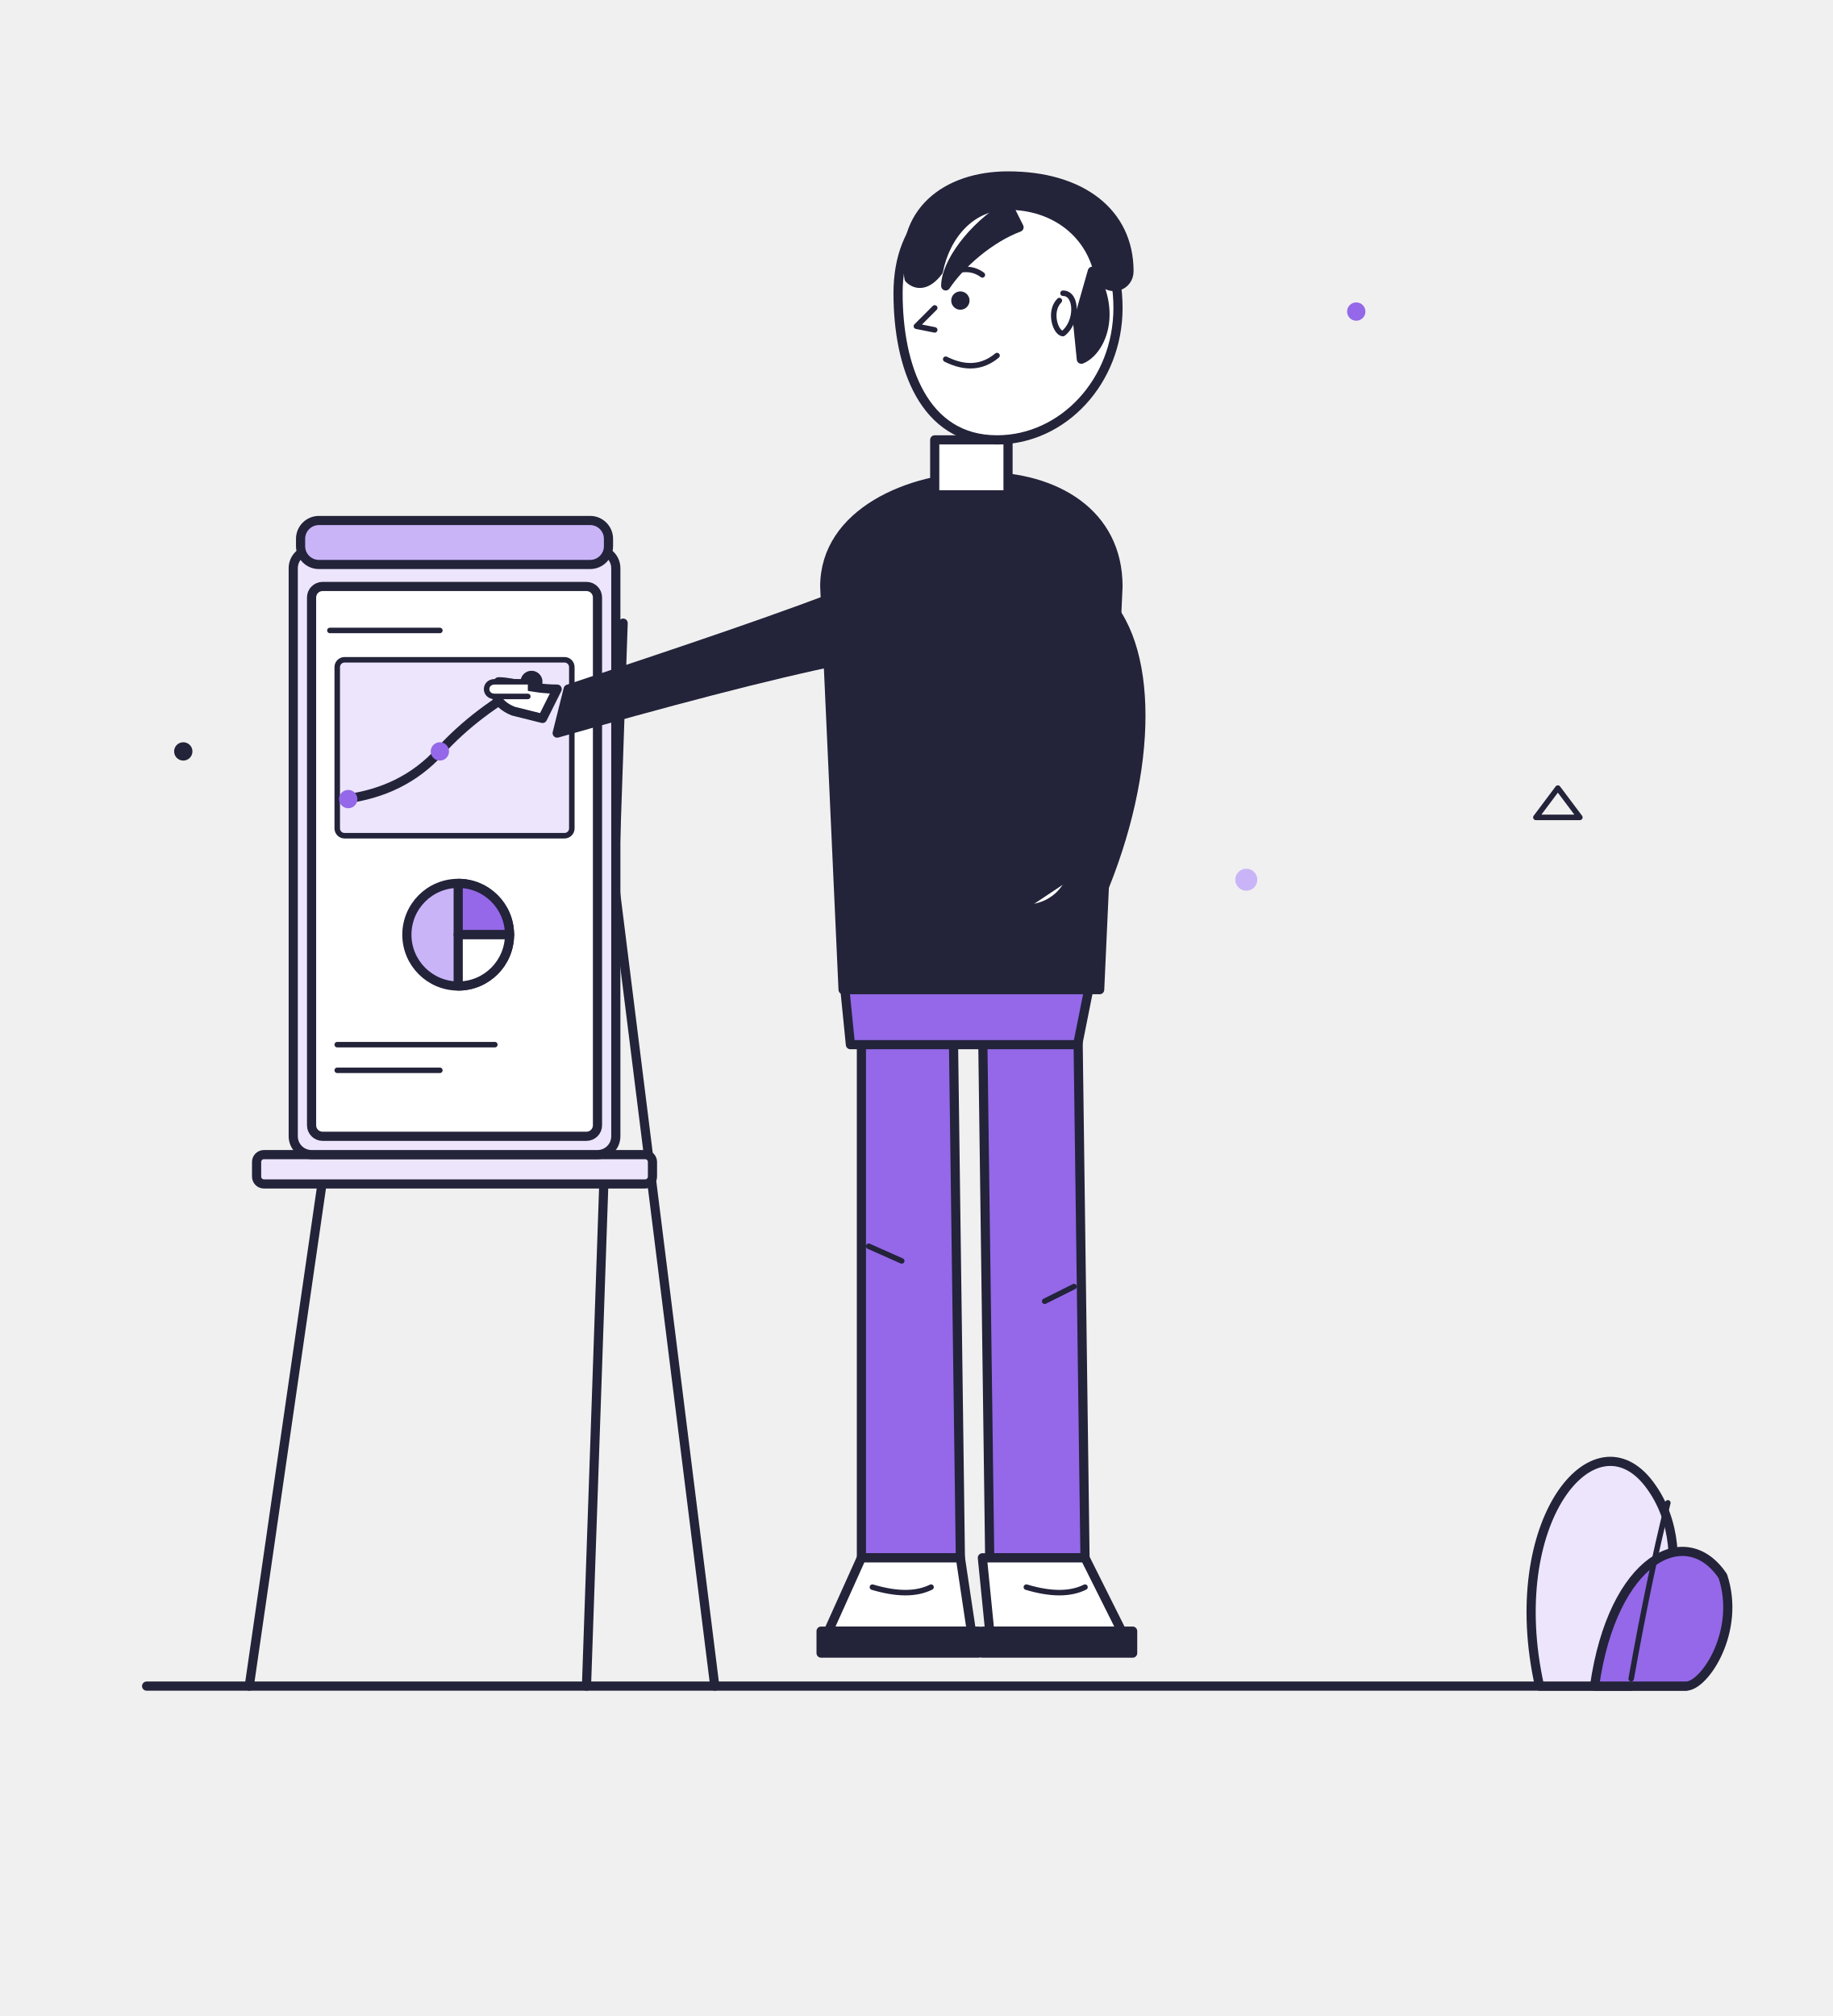
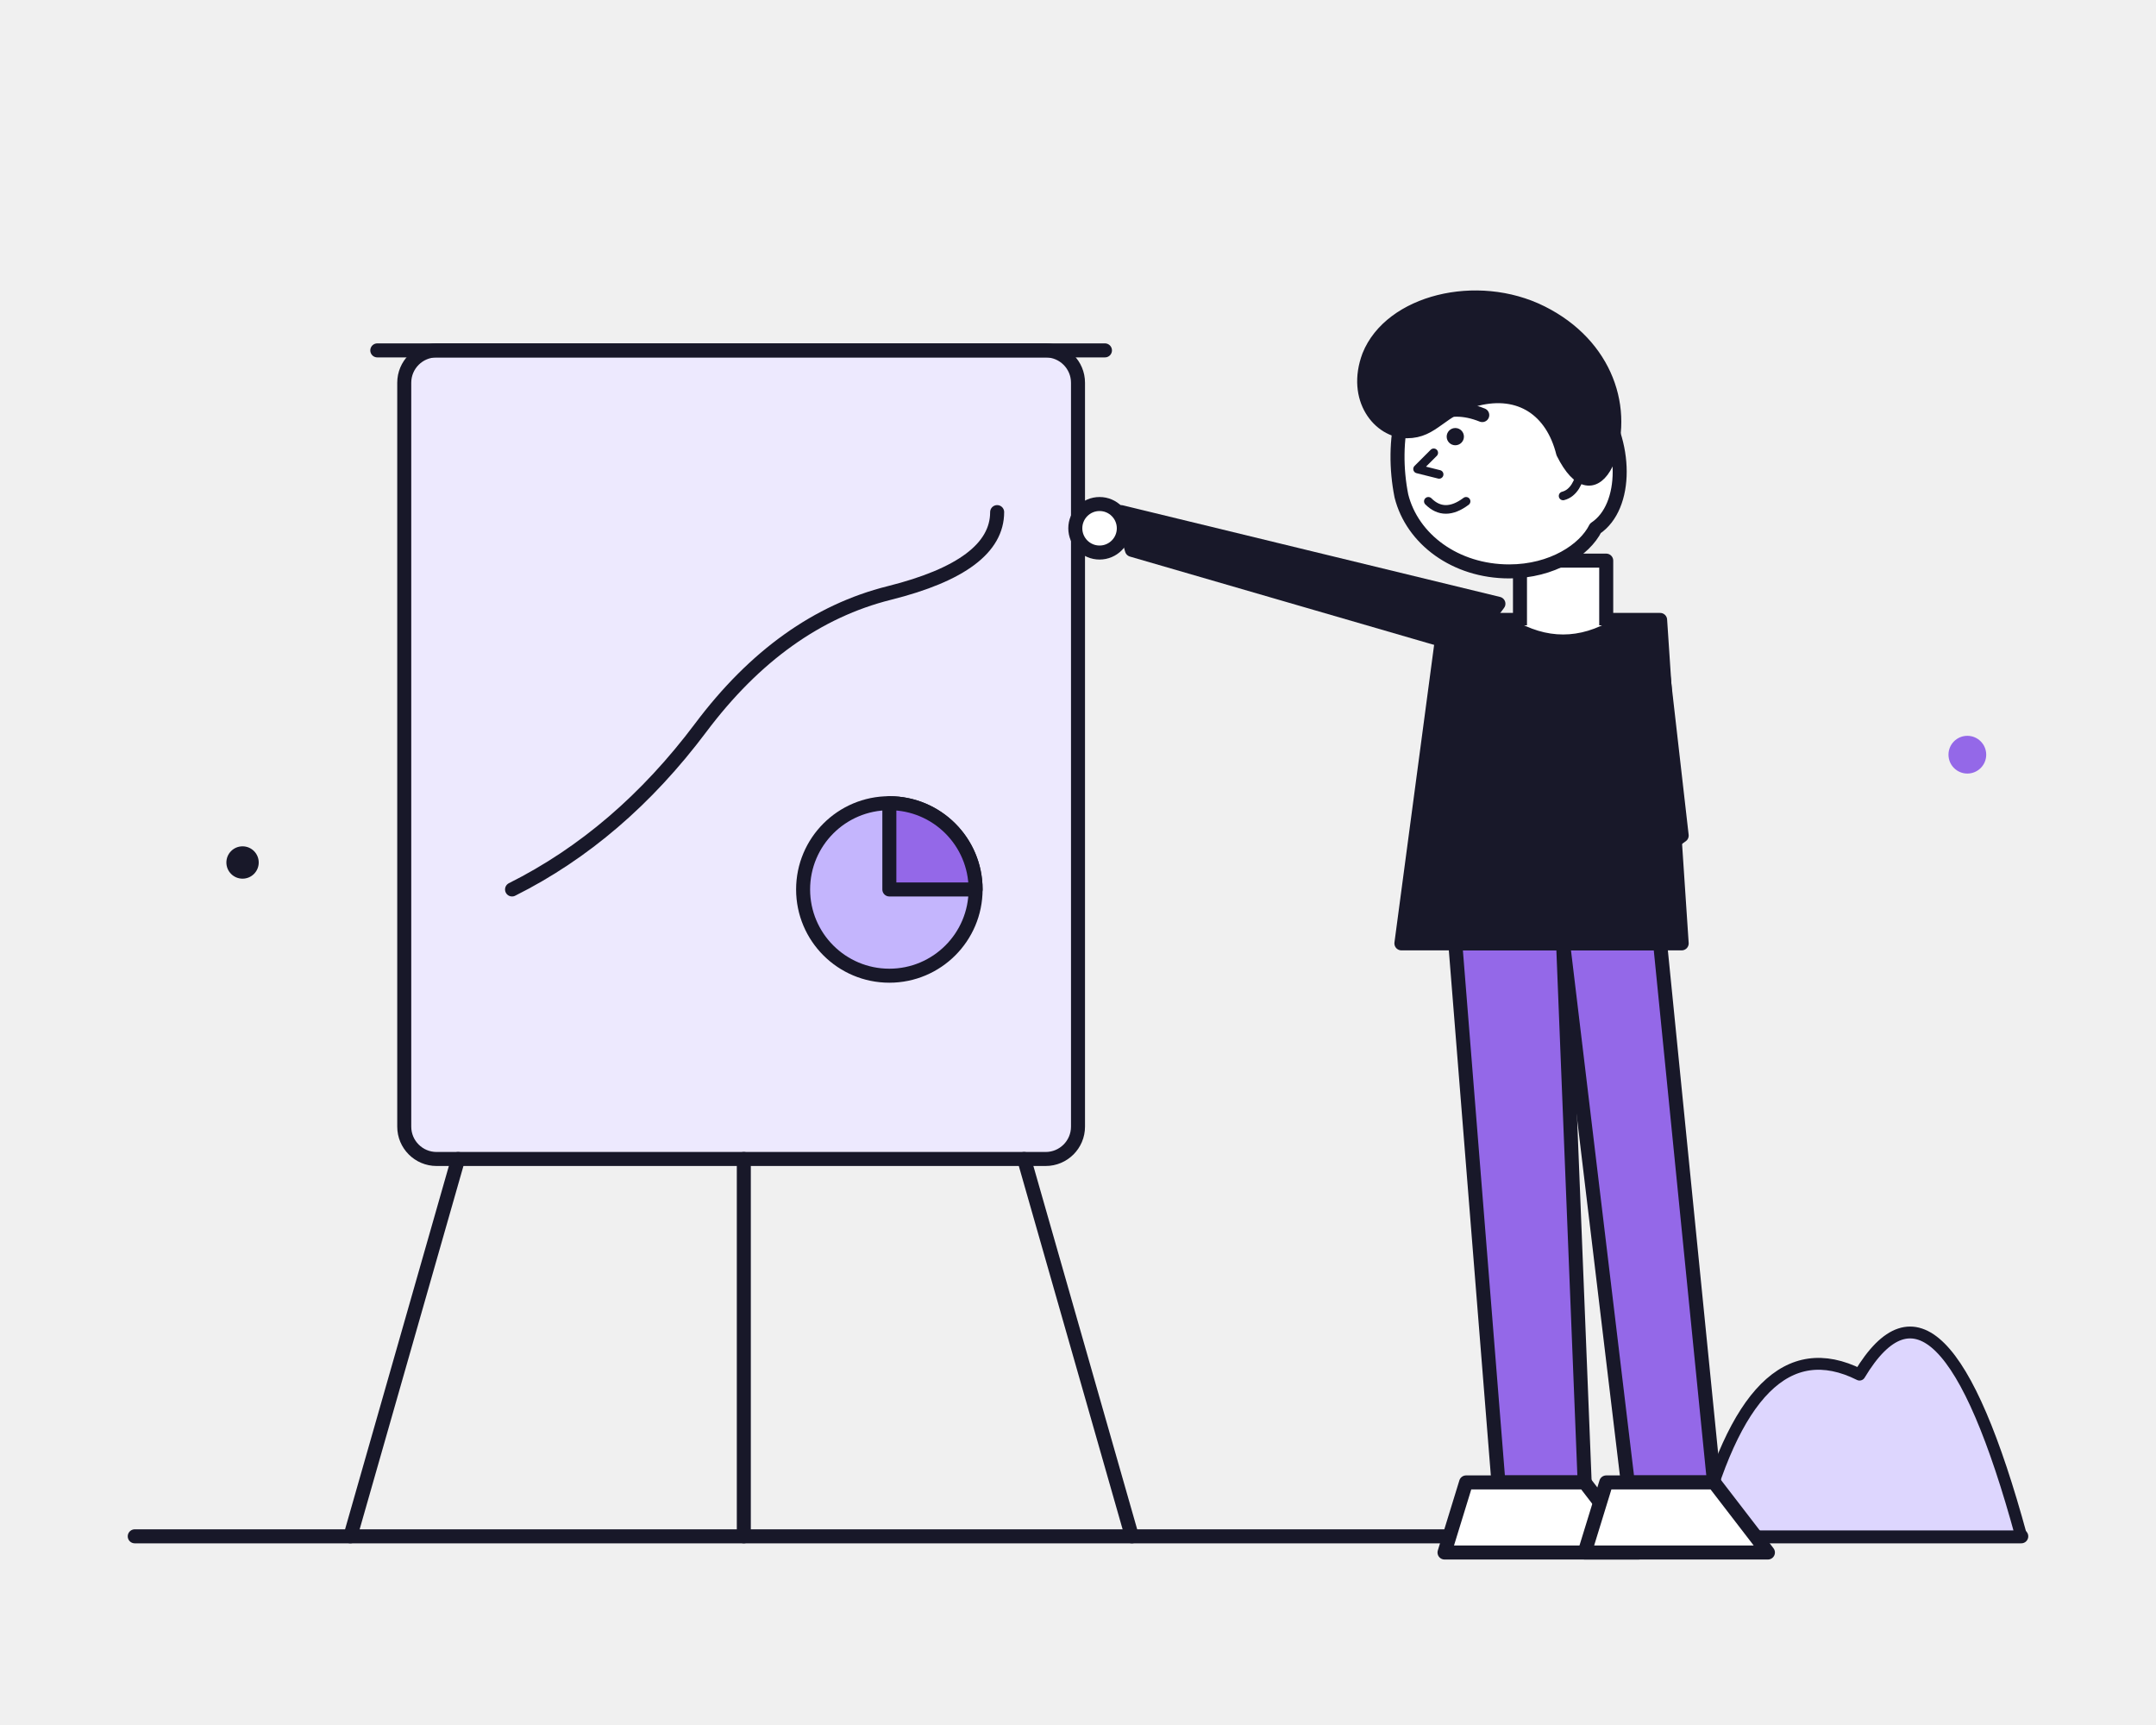
- <svg xmlns="http://www.w3.org/2000/svg" viewBox="0 0 500 550" width="100%" height="100%">
-   <style>
-     .outline { stroke: #23233A; stroke-width: 2.5; stroke-linecap: round; stroke-linejoin: round; }
-     .thin-line { stroke: #23233A; stroke-width: 1.5; stroke-linecap: round; stroke-linejoin: round; }
-     .fill-dark { fill: #23233A; }
-     .fill-purple { fill: #9468E8; }
-     .fill-purple-light { fill: #ECE5FC; }
-     .fill-purple-mid { fill: #C9B4F8; }
-     .fill-white { fill: #FFFFFF; }
-     .fill-none { fill: none; }
-   </style>
-   <circle cx="370" cy="85" r="2.5" fill="#9468E8" />
-   <circle cx="340" cy="240" r="3" fill="#C9B4F8" />
-   <circle cx="50" cy="205" r="2.5" fill="#23233A" />
-   <polygon points="425,215 431,223 419,223" class="thin-line fill-none" stroke="#9468E8" />
-   <line x1="40" y1="460" x2="460" y2="460" class="outline" />
-   <g id="presentation-easel">
-     <line x1="160" y1="180" x2="195" y2="460" class="outline" stroke-width="3" />
-     <line x1="110" y1="170" x2="68" y2="460" class="outline" stroke-width="4" />
-     <line x1="170" y1="170" x2="160" y2="460" class="outline" stroke-width="4" />
-     <rect x="70" y="315" width="108" height="8" rx="2" class="outline fill-purple-light" />
-     <rect x="80" y="150" width="88" height="165" rx="5" class="outline fill-purple-light" />
-     <rect x="85" y="160" width="78" height="150" rx="3" class="outline fill-white" />
-     <rect x="82" y="142" width="84" height="12" rx="5" class="outline fill-purple-mid" />
-     <line x1="90" y1="172" x2="120" y2="172" class="thin-line" stroke="#23233A" />
-     <rect x="92" y="180" width="64" height="48" rx="2" class="thin-line fill-purple-light" />
-     <path d="M 94 218 Q 110 216 120 205 T 145 186" class="outline fill-none" stroke="#9468E8" stroke-width="2.5" />
-     <circle cx="95" cy="218" r="2.5" fill="#9468E8" />
-     <circle cx="120" cy="205" r="2.5" fill="#9468E8" />
-     <circle cx="145" cy="186" r="3" fill="#23233A" />
-     <circle cx="125" cy="255" r="14" class="outline fill-purple-mid" />
-     <path d="M 125 255 L 125 241 A 14 14 0 0 1 139 255 Z" class="outline fill-purple" />
-     <path d="M 125 255 L 139 255 A 14 14 0 0 1 125 269 Z" class="outline fill-white" />
-     <line x1="92" y1="285" x2="135" y2="285" class="thin-line" stroke="#23233A" />
-     <line x1="92" y1="292" x2="120" y2="292" class="thin-line" stroke="#9468E8" />
-   </g>
-   <g id="plant-right">
-     <path d="M 420 460 C 410 415 435 385 450 405 C 465 425 450 455 445 460 Z" class="outline fill-purple-light" />
-     <path d="M 435 460 C 440 425 460 415 470 430 C 475 445 465 460 460 460 Z" class="outline fill-purple" />
-     <path d="M 445 458 Q 450 430 455 410" class="thin-line fill-none" stroke="#23233A" />
-   </g>
-   <g id="character-presenter">
-     <path d="M 235 275 L 235 425 L 262 425 L 260 275 Z" class="outline fill-purple" />
-     <path d="M 268 275 L 270 425 L 296 425 L 294 275 Z" class="outline fill-purple" />
-     <path d="M 230 265 L 298 265 L 294 285 L 265 285 L 232 285 Z" class="outline fill-purple" />
-     <line x1="237" y1="340" x2="246" y2="344" class="thin-line" />
-     <line x1="285" y1="355" x2="293" y2="351" class="thin-line" />
-     <path d="M 226 445 L 265 445 L 262 425 L 235 425 Z" class="outline fill-white" />
-     <path d="M 224 445 L 267 445 L 267 451 L 224 451 Z" class="outline fill-dark" />
-     <path d="M 238 433 Q 248 436 254 433" class="thin-line fill-none" />
-     <path d="M 268 425 L 270 445 L 306 445 L 296 425 Z" class="outline fill-white" />
-     <path d="M 268 445 L 309 445 L 309 451 L 268 451 Z" class="outline fill-dark" />
-     <path d="M 280 433 Q 290 436 296 433" class="thin-line fill-none" />
-     <path d="M 225 160 C 225 140 248 130 268 130 C 288 130 305 140 305 160 L 300 270 L 230 270 Z" class="outline fill-dark" />
-     <path d="M 245 195 Q 265 200 282 195" class="thin-line fill-none" stroke="#FFFFFF" />
-     <path d="M 248 235 Q 268 240 285 235" class="thin-line fill-none" stroke="#FFFFFF" />
-     <path d="M 255 120 L 255 135 L 275 135 L 275 120 Z" class="outline fill-white" />
-     <path d="M 245 80 C 245 60 258 50 275 50 C 292 50 305 64 305 84 C 305 104 290 120 272 120 C 252 120 245 100 245 80 Z" class="outline fill-white" />
-     <circle cx="262" cy="82" r="2.5" fill="#23233A" />
-     <path d="M 258 75 Q 264 72 268 75" class="thin-line fill-none" />
-     <path d="M 255 84 L 250 89 L 255 90" class="thin-line fill-none" />
-     <path d="M 258 98 Q 266 102 272 97" class="thin-line fill-none" />
-     <path d="M 290 80 C 294 80 294 88 290 91 C 288 91 286 85 289 82" class="thin-line fill-white" />
-     <path d="M 248 76 C 245 58 258 48 275 48 C 295 48 308 58 308 74 C 308 78 303 80 300 76 C 298 64 288 56 275 56 C 265 56 258 64 256 74 C 253 78 250 78 248 76 Z" class="outline fill-dark" />
-     <path d="M 275 56 C 265 62 258 72 258 78 C 262 72 270 65 278 62 Z" class="outline fill-dark" />
-     <path d="M 298 74 C 305 86 300 96 295 98 L 294 88 Z" class="outline fill-dark" />
-     <path d="M 235 160 C 215 168 185 178 155 188 L 152 200 C 180 192 210 184 230 180 Z" class="outline fill-dark" />
-     <path d="M 152 188 C 145 188 140 186 136 186 C 134 188 135 192 140 194 L 148 196 Z" class="outline fill-white" />
-     <path d="M 144 186 L 135 186 C 132 186 132 190 135 190 L 144 190" class="thin-line fill-white" />
-     <path d="M 300 162 C 315 175 315 210 300 245 L 290 240 C 302 210 300 180 290 170 Z" class="outline fill-dark" />
-     <path d="M 292 240 C 290 245 285 248 280 248" class="outline fill-white" />
-   </g>
+ <svg xmlns="http://www.w3.org/2000/svg" viewBox="0 0 400 320" width="100%" height="100%">
+   <defs>
+     <style>
+     .outline { stroke: #181829; stroke-width: 2.6; stroke-linecap: round; stroke-linejoin: round; fill: none; }
+     .thin-line { stroke: #181829; stroke-width: 1.6; stroke-linecap: round; stroke-linejoin: round; fill: none; }
+     .hair-dark { fill: #181829; stroke: #181829; stroke-width: 2.6; stroke-linecap: round; stroke-linejoin: round; }
+     .sweater-dark { fill: #181829; stroke: #181829; stroke-width: 2.6; stroke-linecap: round; stroke-linejoin: round; }
+     .skin-white { fill: #FFFFFF; stroke: #181829; stroke-width: 2.6; stroke-linecap: round; stroke-linejoin: round; }
+     .pants-purple { fill: #9468E8; stroke: #181829; stroke-width: 2.6; stroke-linecap: round; stroke-linejoin: round; }
+     .pants-purple-back { fill: #7C3AED; stroke: #181829; stroke-width: 2.6; stroke-linecap: round; stroke-linejoin: round; }
+     .accent-light { fill: #EDE9FE; stroke: #181829; stroke-width: 2.6; stroke-linecap: round; stroke-linejoin: round; }
+     .accent-mid { fill: #C4B5FD; }
+     .shoe-white { fill: #FFFFFF; stroke: #181829; stroke-width: 2.6; stroke-linecap: round; stroke-linejoin: round; }
+     .foliage-light { fill: #DDD6FE; stroke: #181829; stroke-width: 2.2; stroke-linecap: round; stroke-linejoin: round; }
+     .foliage-mid { fill: #C4B5FD; stroke: #181829; stroke-width: 2.2; stroke-linecap: round; stroke-linejoin: round; }
+     .foliage-dark { fill: #9468E8; stroke: #181829; stroke-width: 2.2; stroke-linecap: round; stroke-linejoin: round; }
+ </style>
+   </defs>
+   <circle cx="45" cy="160" r="3" fill="#181829" />
+   <circle cx="285" cy="85" r="3" class="accent-mid" />
+   <circle cx="365" cy="140" r="3.5" fill="#9468E8" />
+   <line x1="25" y1="285" x2="375" y2="285" class="outline" stroke-width="2.6" />
+   <rect x="75" y="65" width="125" height="150" rx="6" class="accent-light" stroke-width="3" />
+   <line x1="70" y1="65" x2="205" y2="65" class="outline" stroke-width="4" />
+   <line x1="85" y1="215" x2="65" y2="285" class="outline" stroke-width="3" />
+   <line x1="190" y1="215" x2="210" y2="285" class="outline" stroke-width="3" />
+   <line x1="138" y1="215" x2="138" y2="285" class="outline" stroke-width="2.5" />
+   <path d="M 95 165 Q 115 155 130 135 T 165 110 T 185 95" class="outline" stroke-width="3" stroke="#9468E8" />
+   <circle cx="165" cy="165" r="16" class="accent-mid outline" />
+   <path d="M 165 165 L 165 149 A 16 16 0 0 1 181 165 Z" class="pants-purple" />
+   <path d="M 315 285 Q 325 245 345 255 Q 360 230 375 285 Z" class="foliage-light" />
+   <path d="M 270 175 L 278 275 L 294 275 L 290 175 Z" class="pants-purple" />
+   <path d="M 290 175 L 302 275 L 318 275 L 308 175 Z" class="pants-purple" />
+   <path d="M 272 275 L 294 275 L 304 288 L 268 288 Z" class="shoe-white" />
+   <path d="M 298 275 L 318 275 L 328 288 L 294 288 Z" class="shoe-white" />
+   <path d="M 268 115 L 260 175 L 312 175 L 308 115 Z" class="sweater-dark" />
+   <path d="M 272 120 L 210 102 L 208 95 L 278 112 Z" class="sweater-dark" />
+   <circle cx="204" cy="98" r="4.5" class="skin-white" />
+   <path d="M 308 120 L 312 155 L 298 165 Z" class="sweater-dark" />
+   <path d="M 282 104 L 282 118 L 298 118 L 298 104 Z" class="skin-white" />
+   <path d="M 280 116 Q 290 122 300 116" class="skin-white" stroke-width="2" />
+   <path d="M 296 98 C 302 94 302 82 296 74 C 290 66 276 62 268 66 C 260 70 258 82 260 92 C 262 100 270 106 280 106 C 288 106 294 102 296 98 Z" class="skin-white" />
+   <path d="M 275 77 Q 270 75 266 77" class="outline" stroke-width="1.8" />
+   <circle cx="270" cy="81" r="1.6" fill="#181829" />
+   <path d="M 266 84 L 263 87 L 267 88" class="thin-line" />
+   <path d="M 272 93 Q 268 96 265 93" class="thin-line" />
+   <path d="M 292 86 C 294 83 294 91 290 92" class="thin-line" />
+   <path d="M 298 86 C 302 76 298 64 286 58 C 274 52 258 56 254 66 C 251 74 256 80 261 80 C 266 80 267 76 274 74 C 282 72 288 76 290 84 C 293 90 296 90 298 86 Z" class="hair-dark" />
</svg>
